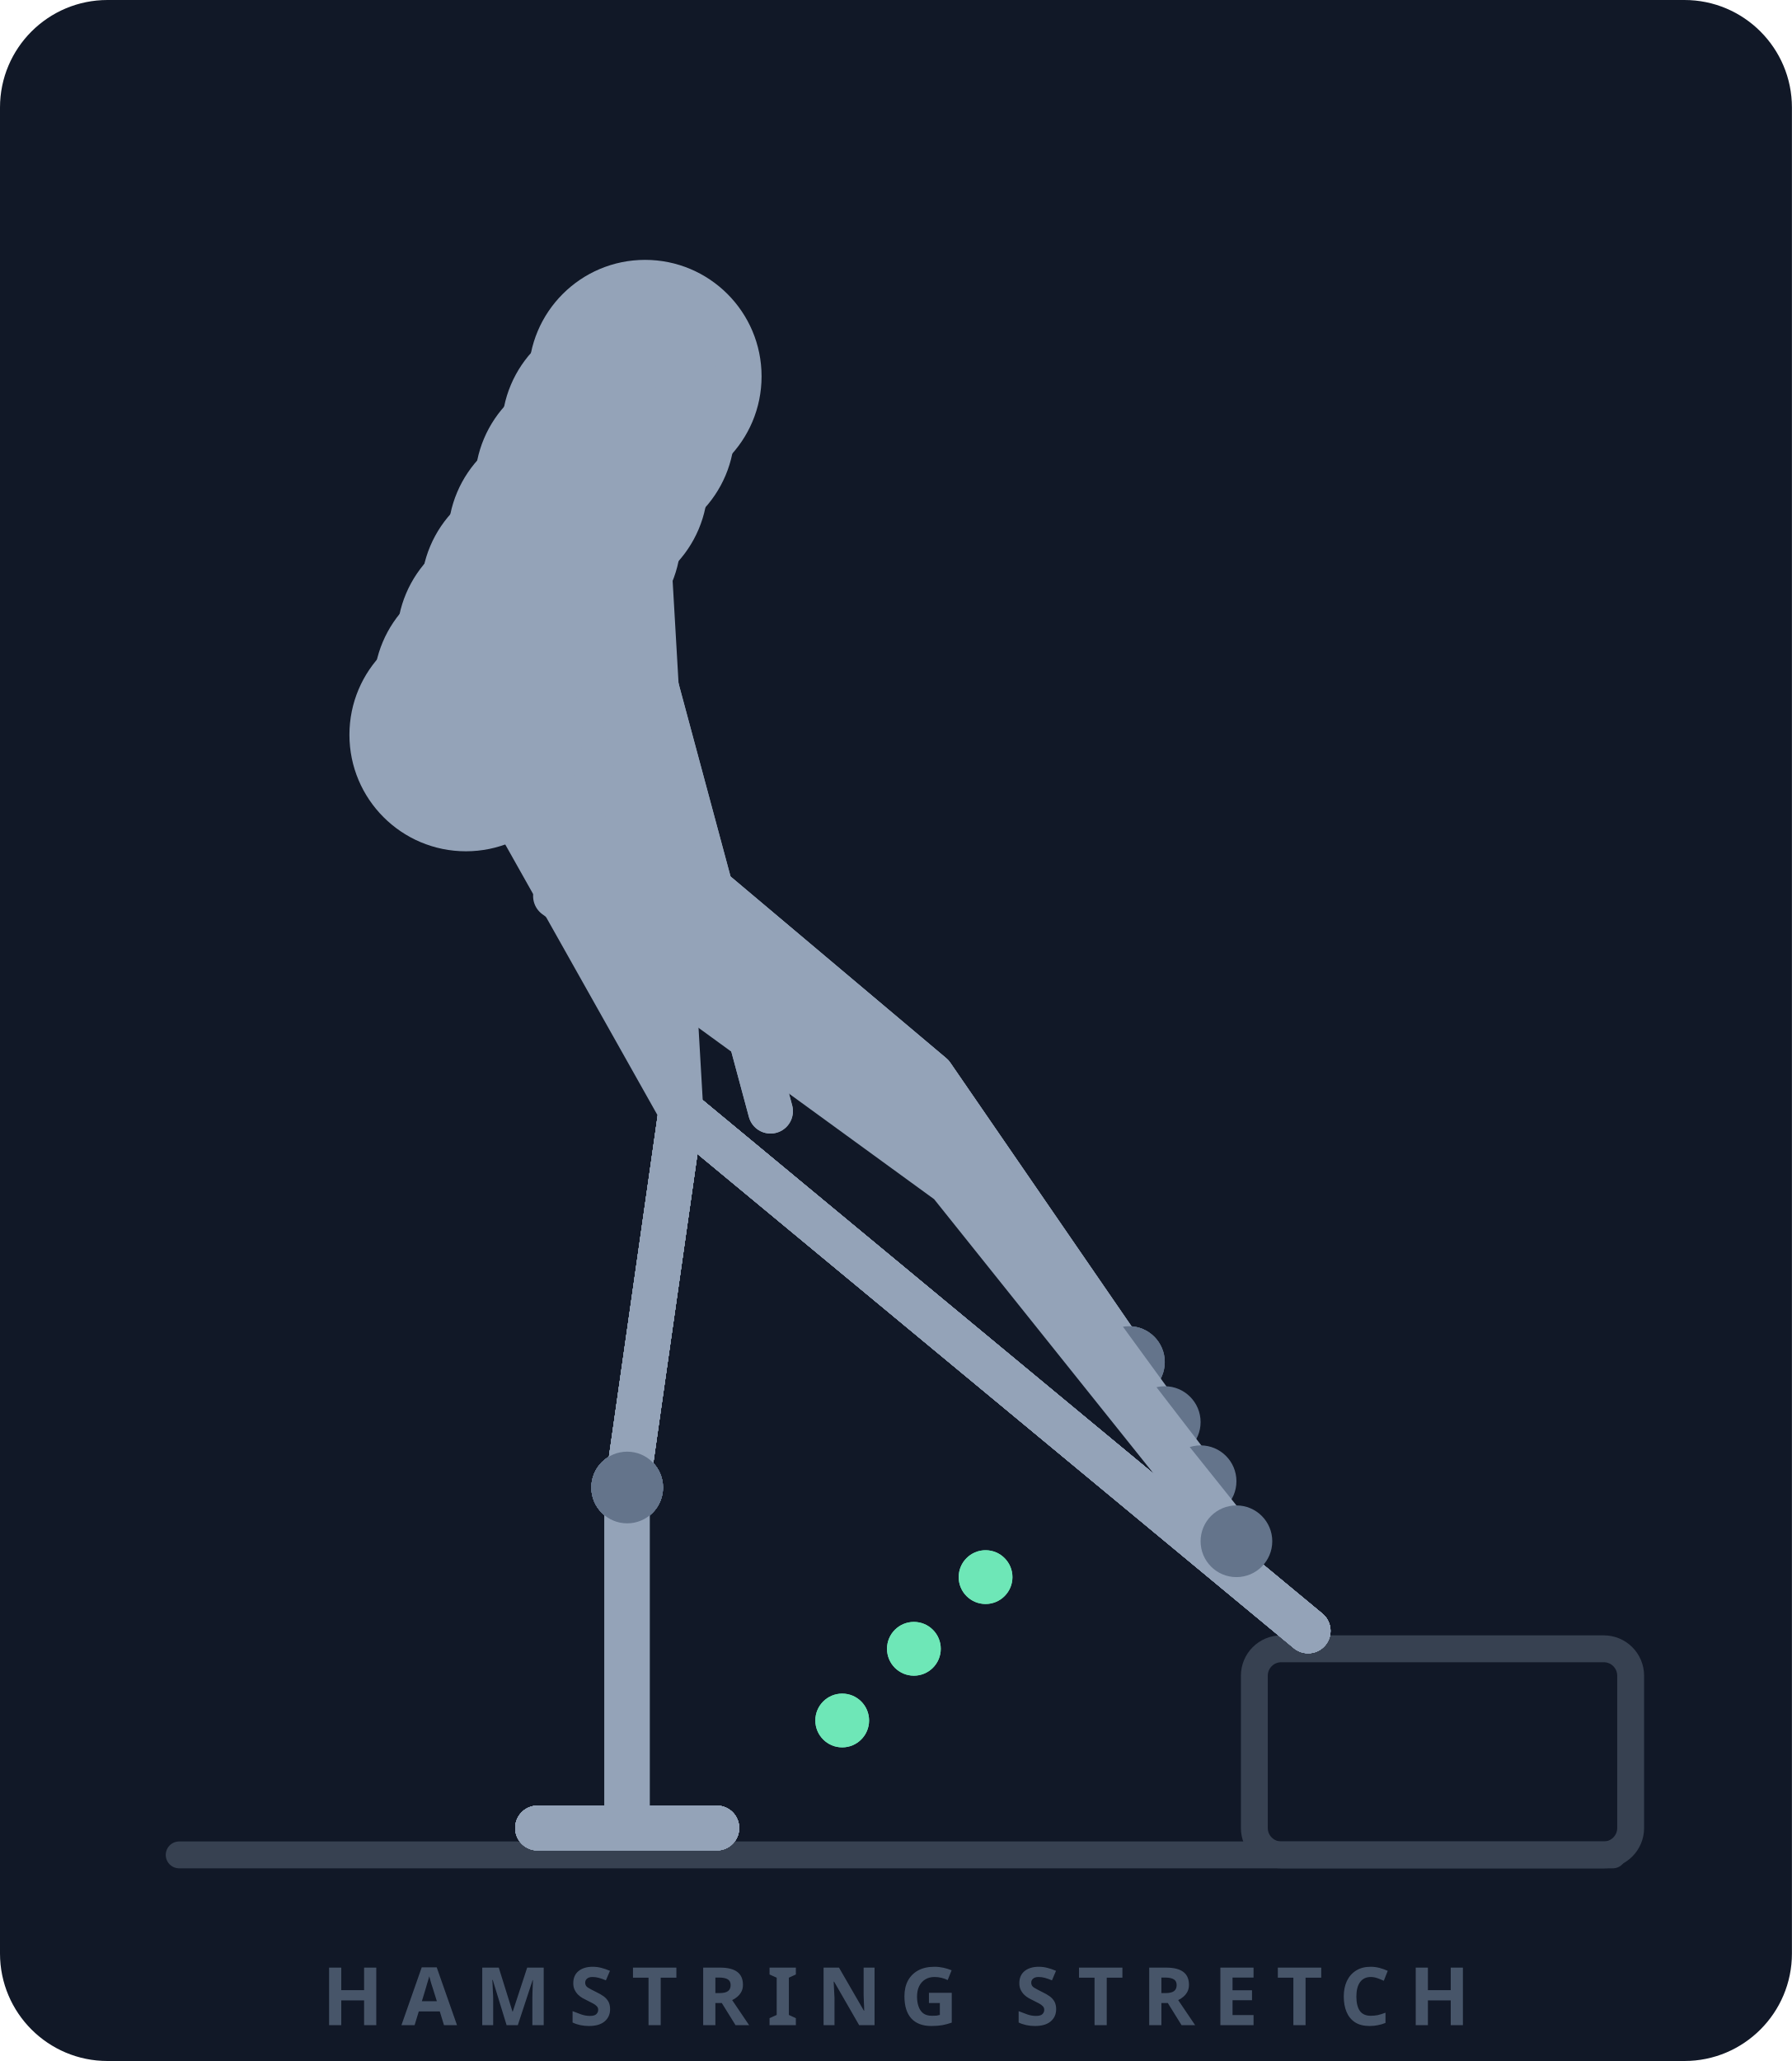
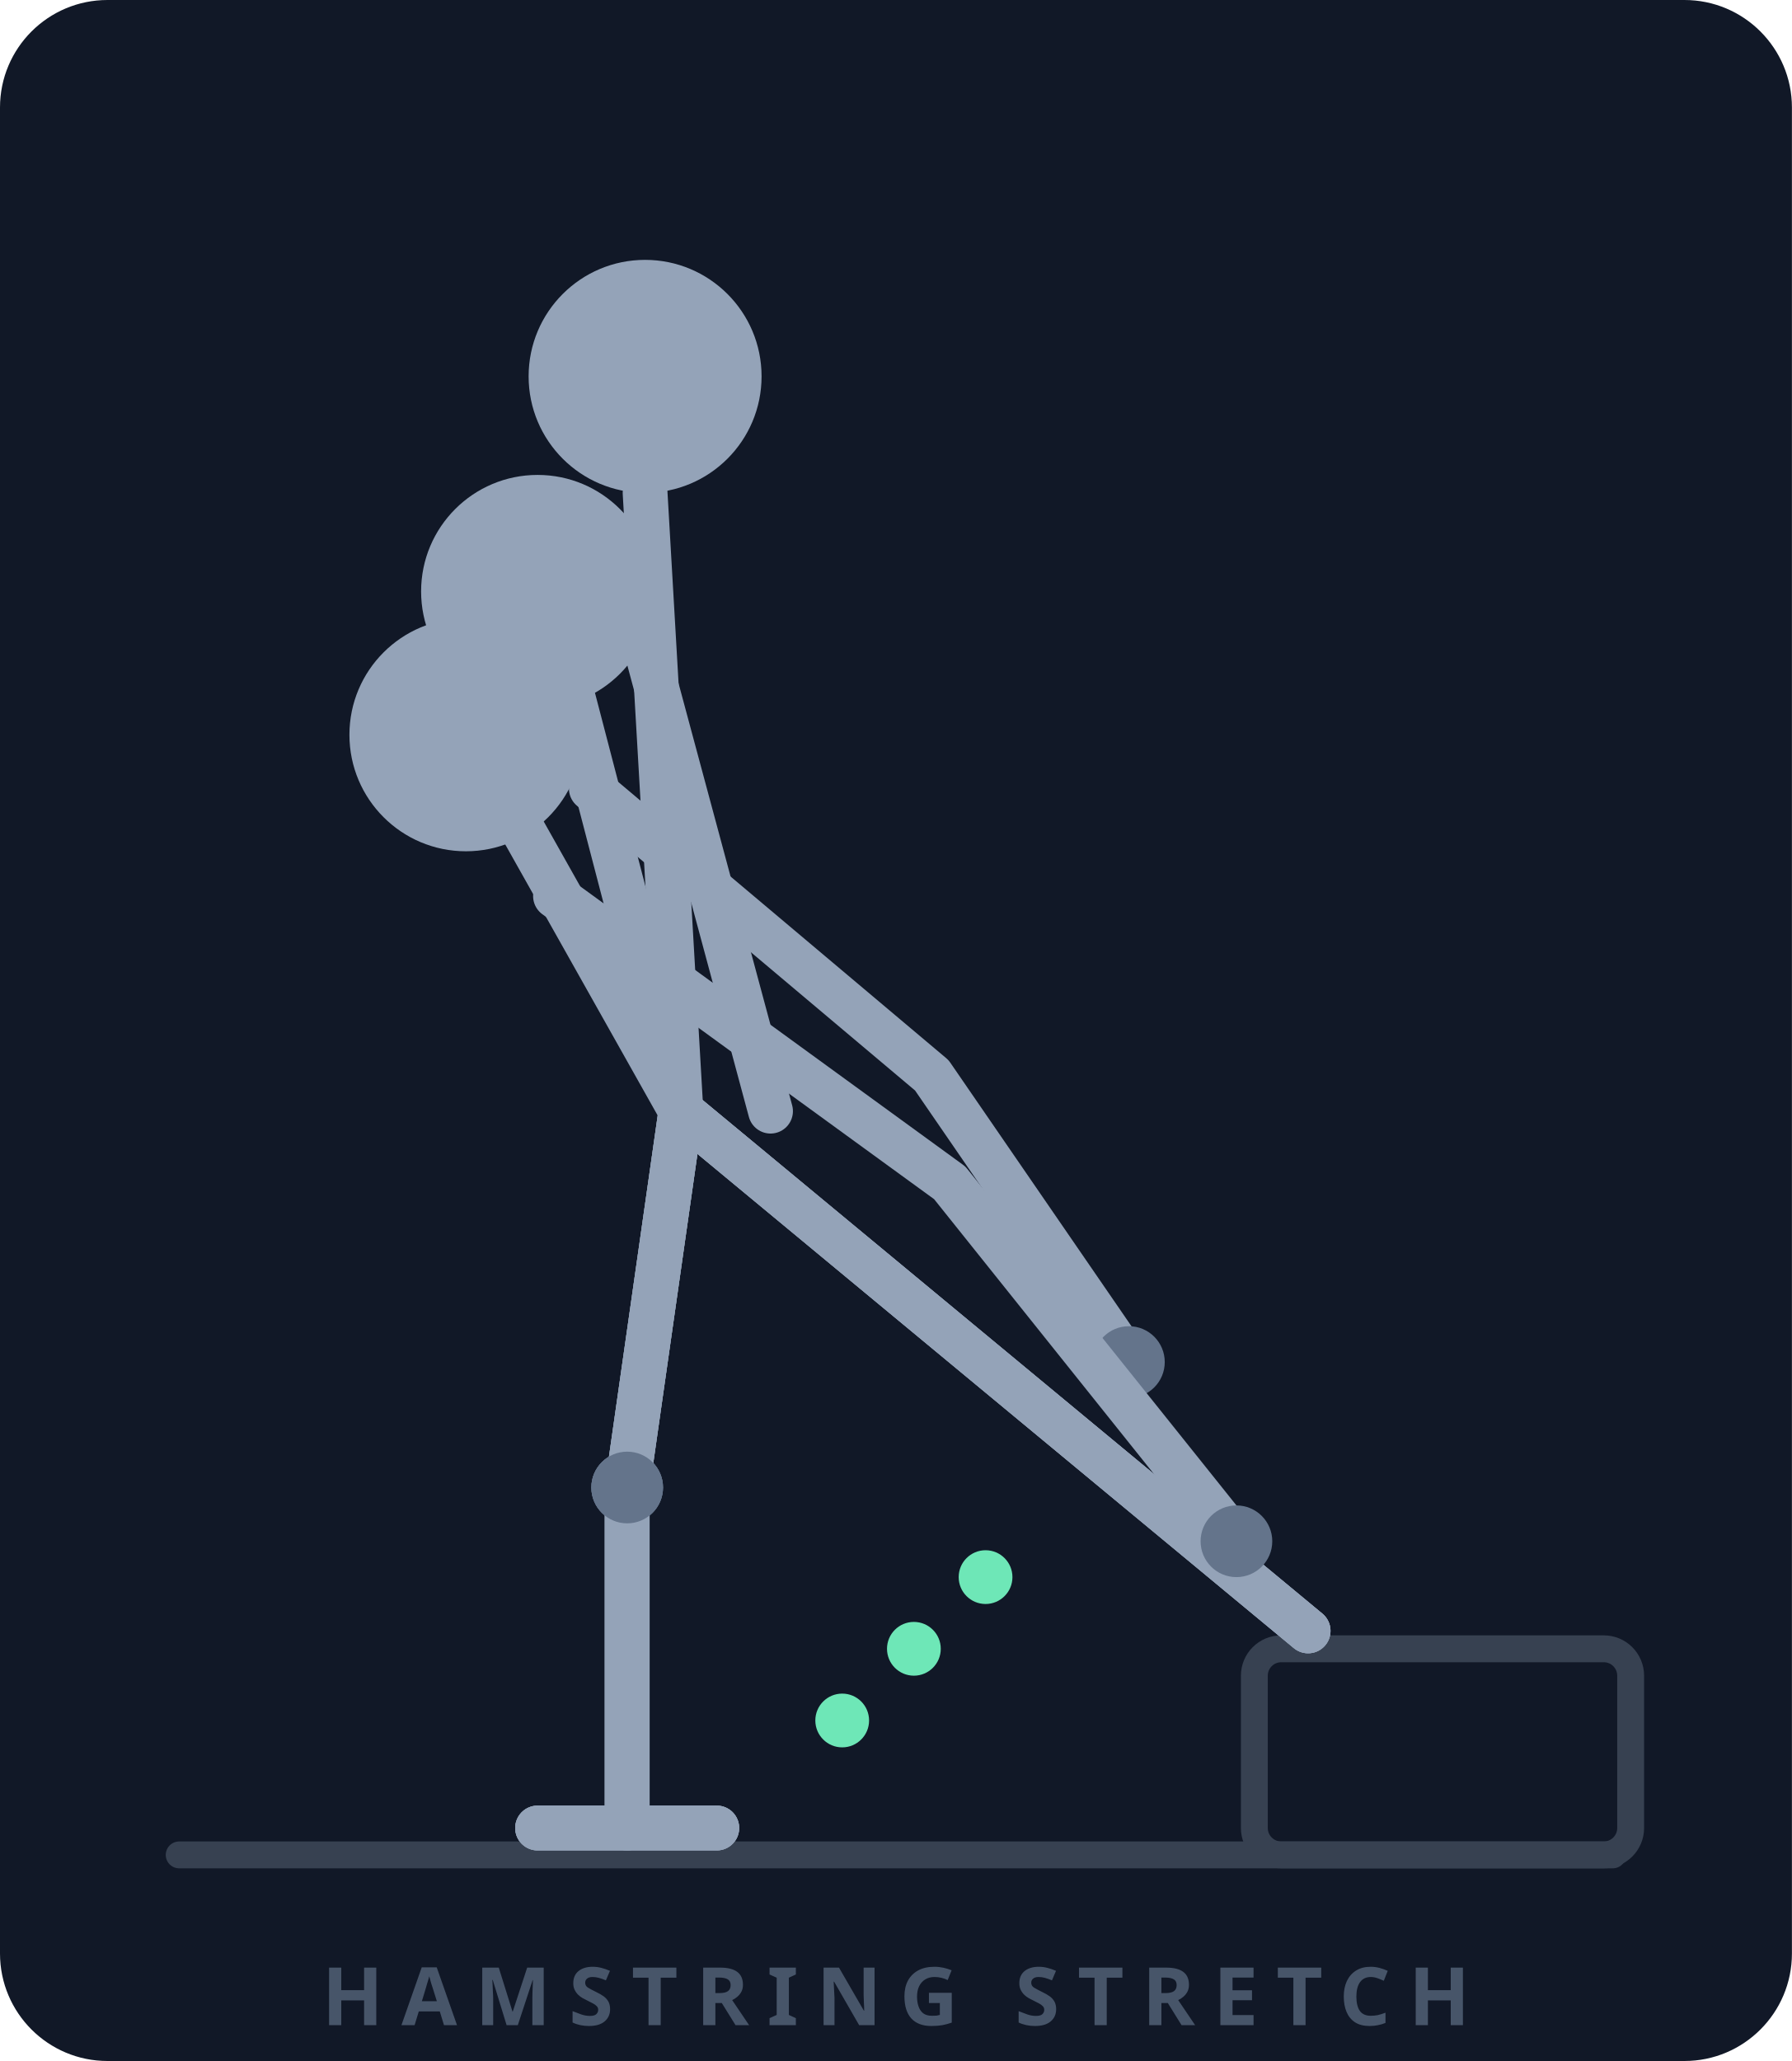
<svg xmlns="http://www.w3.org/2000/svg" viewBox="0 0 200 230">
  <style>
-     .f1{animation:sh1 8s linear infinite}.f2{animation:sh2 8s linear infinite}.f3{animation:sh3 8s linear infinite}.f4{animation:sh4 8s linear infinite}.f5{animation:sh5 8s linear infinite}.f6{animation:sh6 8s linear infinite}.f7{animation:sh7 8s linear infinite}.f8{animation:sh8 8s linear infinite}
-     @keyframes sh1{0%,10.2%{opacity:1}12.5%,100%{opacity:0}}
-     @keyframes sh2{0%,12.5%{opacity:0}14.8%,22.7%{opacity:1}25%,100%{opacity:0}}
-     @keyframes sh3{0%,25%{opacity:0}27.3%,35.2%{opacity:1}37.5%,100%{opacity:0}}
-     @keyframes sh4{0%,37.5%{opacity:0}39.8%,47.7%{opacity:1}50%,100%{opacity:0}}
-     @keyframes sh5{0%,50%{opacity:0}52.3%,60.2%{opacity:1}62.5%,100%{opacity:0}}
-     @keyframes sh6{0%,62.5%{opacity:0}64.8%,72.7%{opacity:1}75%,100%{opacity:0}}
-     @keyframes sh7{0%,75%{opacity:0}77.3%,85.2%{opacity:1}87.5%,100%{opacity:0}}
-     @keyframes sh8{0%,87.5%{opacity:0}89.8%,97.7%{opacity:1}100%{opacity:0}}
+     .f1{animation:sh1 4s linear infinite}.f2{animation:sh2 4s linear infinite}.f3{animation:sh3 4s linear infinite}
+     @keyframes sh1{0%,27%{opacity:1}33%,90%{opacity:0}100%{opacity:1}}
+     @keyframes sh2{0%,33%{opacity:0}40%,60%{opacity:1}66%,100%{opacity:0}}
+     @keyframes sh3{0%,66%{opacity:0}72%,93%{opacity:1}100%{opacity:0}}
  </style>
  <rect width="200" height="230" fill="#111827" rx="12" />
  <line x1="20" y1="207" x2="180" y2="207" stroke="#374151" stroke-width="3" stroke-linecap="round" />
  <rect x="140" y="184" width="42" height="23" fill="none" stroke="#374151" stroke-width="3" rx="3" />
  <text x="100" y="226" text-anchor="middle" font-family="ui-sans-serif,system-ui,sans-serif" font-size="9" font-weight="700" fill="#475569" letter-spacing="2">HAMSTRING STRETCH</text>
  <g class="f1" stroke="#94a3b8" stroke-width="5" stroke-linecap="round" stroke-linejoin="round" fill="none">
    <circle cx="72" cy="42" r="13" fill="#94a3b8" stroke="none" />
    <line x1="72" y1="55" x2="76" y2="124" />
    <polyline points="76,124 70,166 70,204" />
    <line x1="76" y1="124" x2="146" y2="182" />
    <line x1="60" y1="204" x2="80" y2="204" />
    <line x1="72" y1="72" x2="86" y2="124" />
    <circle cx="70" cy="166" r="4" fill="#64748b" stroke="none" />
  </g>
  <g class="f2" stroke="#94a3b8" stroke-width="5" stroke-linecap="round" stroke-linejoin="round" fill="none">
-     <circle cx="69" cy="48" r="13" fill="#94a3b8" stroke="none" />
-     <line x1="70" y1="60.8" x2="76" y2="124" />
-     <polyline points="76,124 70,166 70,204" />
-     <line x1="76" y1="124" x2="146" y2="182" />
-     <line x1="60" y1="204" x2="80" y2="204" />
-     <line x1="72" y1="72" x2="86" y2="124" />
-     <circle cx="70" cy="166" r="4" fill="#64748b" stroke="none" />
-   </g>
-   <g class="f3" stroke="#94a3b8" stroke-width="5" stroke-linecap="round" stroke-linejoin="round" fill="none">
-     <circle cx="66" cy="54" r="13" fill="#94a3b8" stroke="none" />
-     <line x1="68" y1="66.5" x2="76" y2="124" />
-     <polyline points="76,124 70,166 70,204" />
-     <line x1="76" y1="124" x2="146" y2="182" />
-     <line x1="60" y1="204" x2="80" y2="204" />
-     <polyline points="66,88 104,120 126,152" />
-     <circle cx="70" cy="166" r="4" fill="#64748b" stroke="none" />
-     <circle cx="126" cy="152" r="4" fill="#64748b" stroke="none" />
-   </g>
-   <g class="f4" stroke="#94a3b8" stroke-width="5" stroke-linecap="round" stroke-linejoin="round" fill="none">
-     <circle cx="63" cy="60" r="13" fill="#94a3b8" stroke="none" />
-     <line x1="66" y1="72.3" x2="76" y2="124" />
-     <polyline points="76,124 70,166 70,204" />
-     <line x1="76" y1="124" x2="146" y2="182" />
-     <line x1="60" y1="204" x2="80" y2="204" />
-     <polyline points="66,88 104,120 126,152" />
-     <circle cx="70" cy="166" r="4" fill="#64748b" stroke="none" />
-     <circle cx="126" cy="152" r="4" fill="#64748b" stroke="none" />
-   </g>
-   <g class="f5" stroke="#94a3b8" stroke-width="5" stroke-linecap="round" stroke-linejoin="round" fill="none">
    <circle cx="60" cy="66" r="13" fill="#94a3b8" stroke="none" />
    <line x1="64" y1="78" x2="76" y2="124" />
    <polyline points="76,124 70,166 70,204" />
    <line x1="76" y1="124" x2="146" y2="182" />
    <line x1="60" y1="204" x2="80" y2="204" />
    <polyline points="66,88 104,120 126,152" />
    <circle cx="70" cy="166" r="4" fill="#64748b" stroke="none" />
    <circle cx="126" cy="152" r="4" fill="#64748b" stroke="none" />
  </g>
-   <g class="f6" stroke="#94a3b8" stroke-width="5" stroke-linecap="round" stroke-linejoin="round" fill="none">
-     <circle cx="57.3" cy="71.3" r="13" fill="#94a3b8" stroke="none" />
-     <line x1="62" y1="82.7" x2="76" y2="124" />
-     <polyline points="76,124 70,166 70,204" />
-     <line x1="76" y1="124" x2="146" y2="182" />
-     <line x1="60" y1="204" x2="80" y2="204" />
-     <polyline points="64.7,92 104.7,124 130,158.7" />
-     <circle cx="70" cy="166" r="4" fill="#64748b" stroke="none" />
-     <circle cx="130" cy="158.7" r="4" fill="#64748b" stroke="none" />
-   </g>
-   <g class="f7" stroke="#94a3b8" stroke-width="5" stroke-linecap="round" stroke-linejoin="round" fill="none">
-     <circle cx="54.7" cy="76.7" r="13" fill="#94a3b8" stroke="none" />
-     <line x1="60" y1="87.3" x2="76" y2="124" />
-     <polyline points="76,124 70,166 70,204" />
-     <line x1="76" y1="124" x2="146" y2="182" />
-     <line x1="60" y1="204" x2="80" y2="204" />
-     <polyline points="63.3,96 105.3,128 134,165.3" />
-     <circle cx="70" cy="166" r="4" fill="#64748b" stroke="none" />
-     <circle cx="134" cy="165.3" r="4" fill="#64748b" stroke="none" />
-     <circle cx="110" cy="176" r="3" fill="#6ee7b7" stroke="none" />
-     <circle cx="102" cy="184" r="3" fill="#6ee7b7" stroke="none" />
-     <circle cx="94" cy="192" r="3" fill="#6ee7b7" stroke="none" />
-   </g>
-   <g class="f8" stroke="#94a3b8" stroke-width="5" stroke-linecap="round" stroke-linejoin="round" fill="none">
+   <g class="f3" stroke="#94a3b8" stroke-width="5" stroke-linecap="round" stroke-linejoin="round" fill="none">
    <circle cx="52" cy="82" r="13" fill="#94a3b8" stroke="none" />
    <line x1="58" y1="92" x2="76" y2="124" />
    <polyline points="76,124 70,166 70,204" />
    <line x1="76" y1="124" x2="146" y2="182" />
    <line x1="60" y1="204" x2="80" y2="204" />
    <polyline points="62,100 106,132 138,172" />
    <circle cx="70" cy="166" r="4" fill="#64748b" stroke="none" />
    <circle cx="138" cy="172" r="4" fill="#64748b" stroke="none" />
    <circle cx="110" cy="176" r="3" fill="#6ee7b7" stroke="none" />
    <circle cx="102" cy="184" r="3" fill="#6ee7b7" stroke="none" />
    <circle cx="94" cy="192" r="3" fill="#6ee7b7" stroke="none" />
  </g>
</svg>
